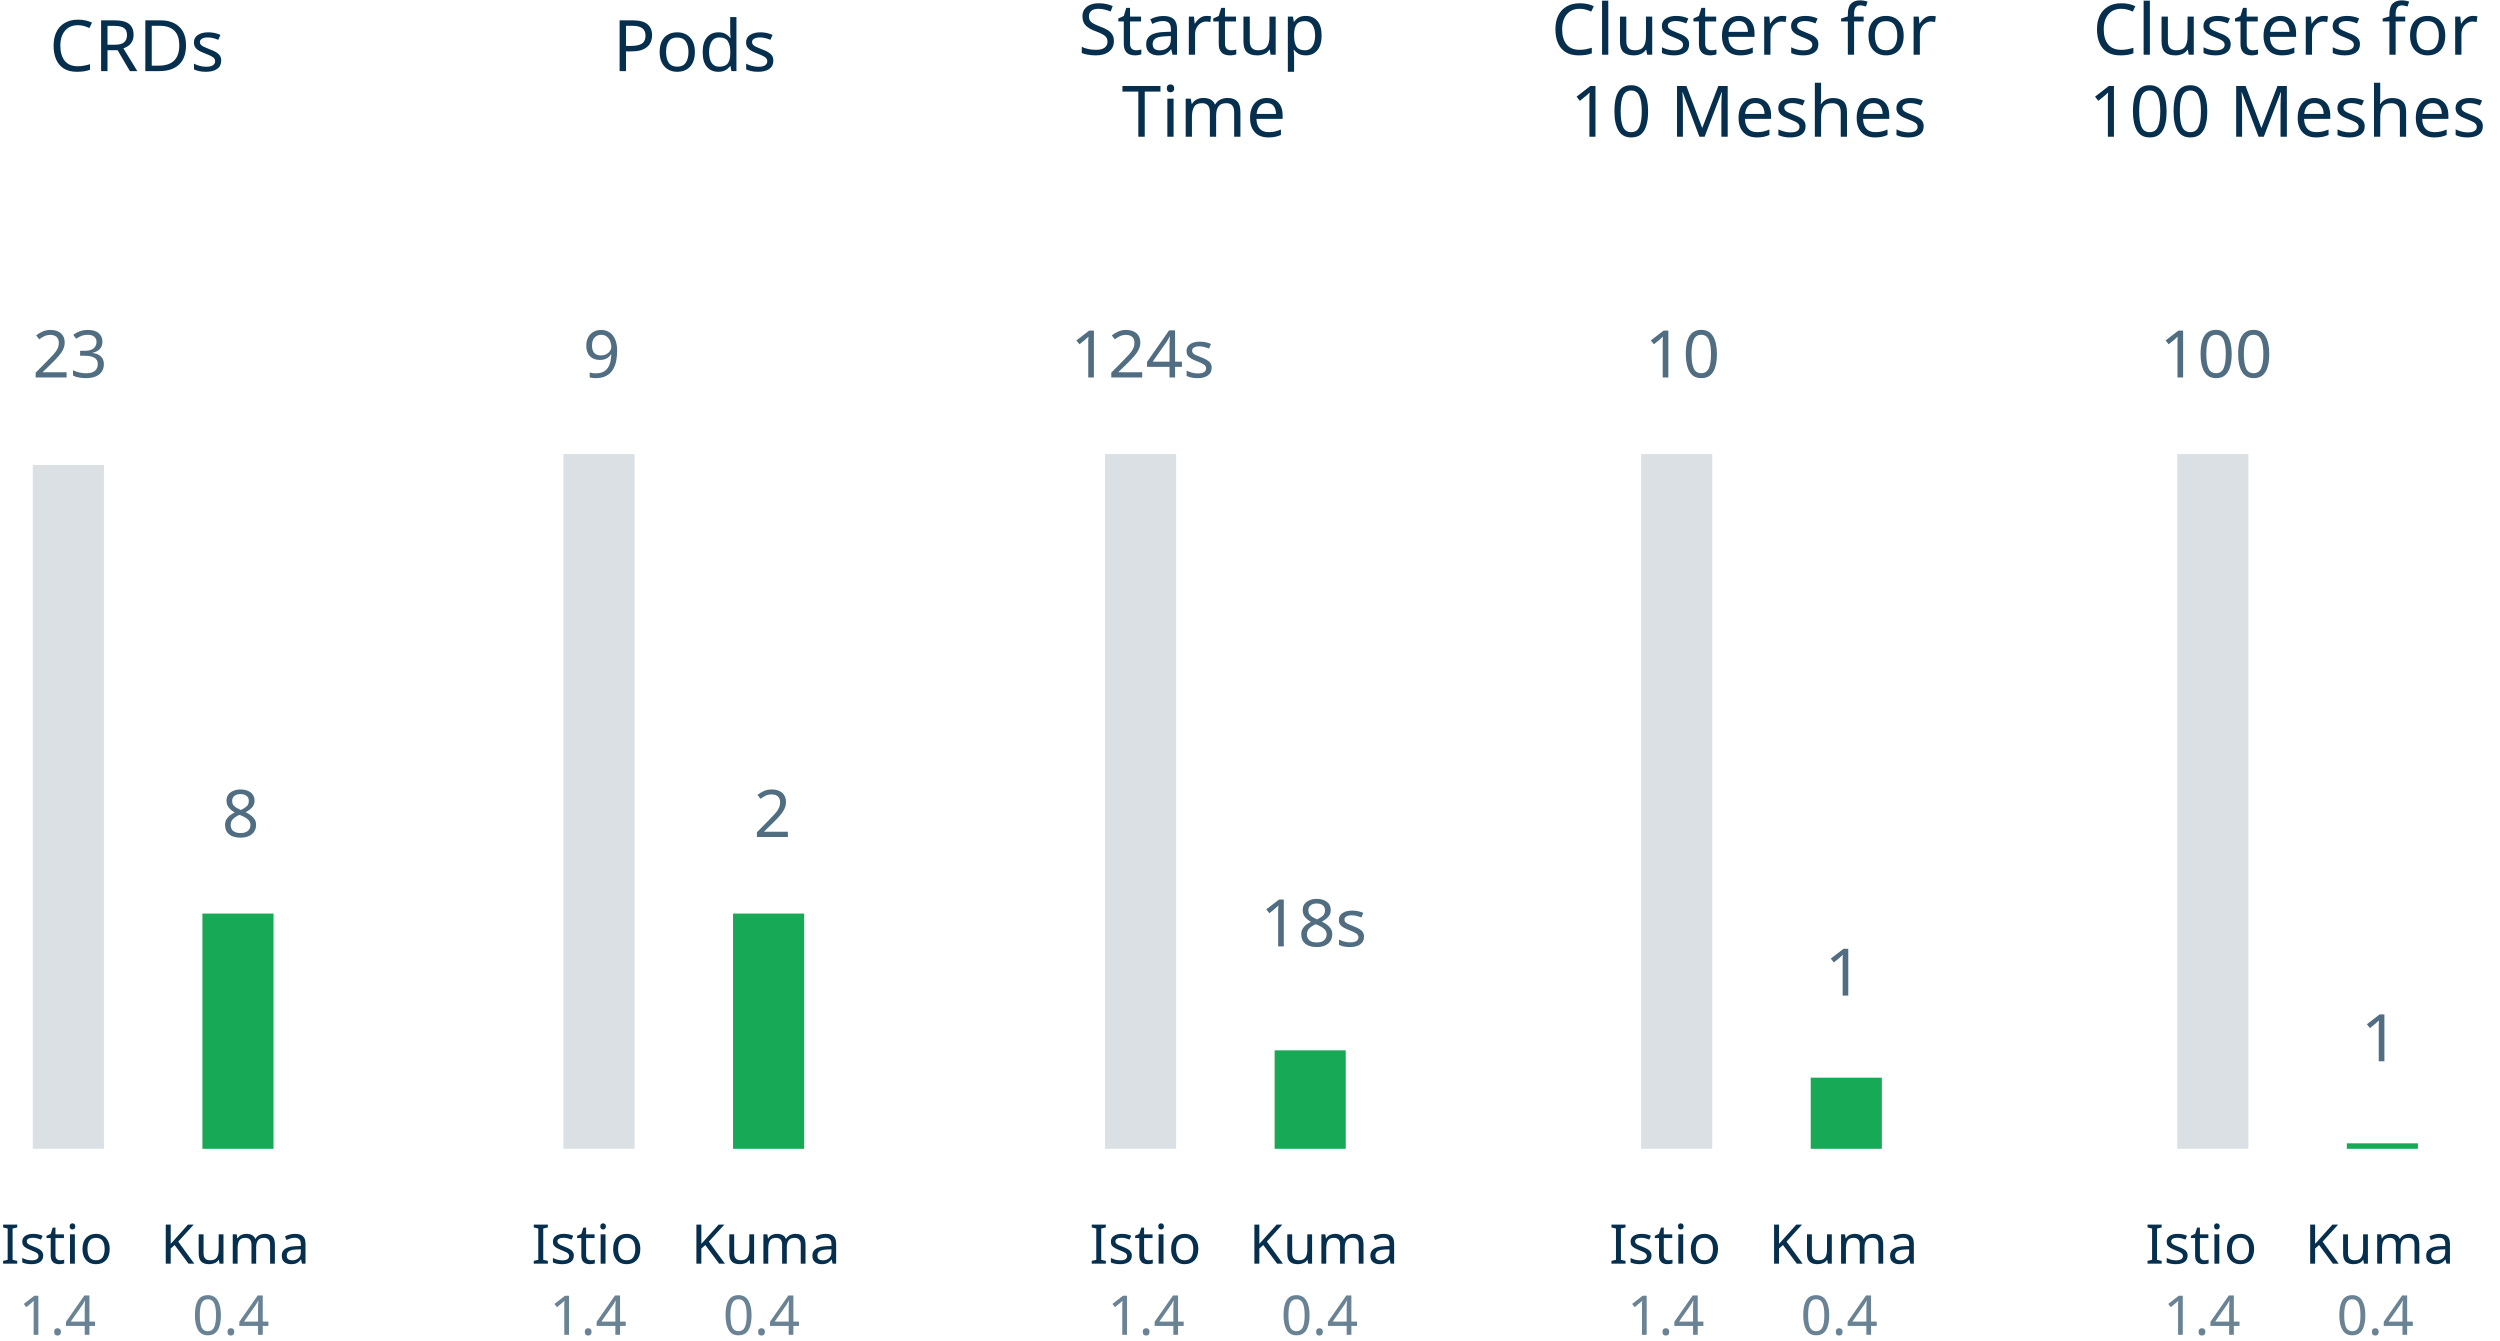
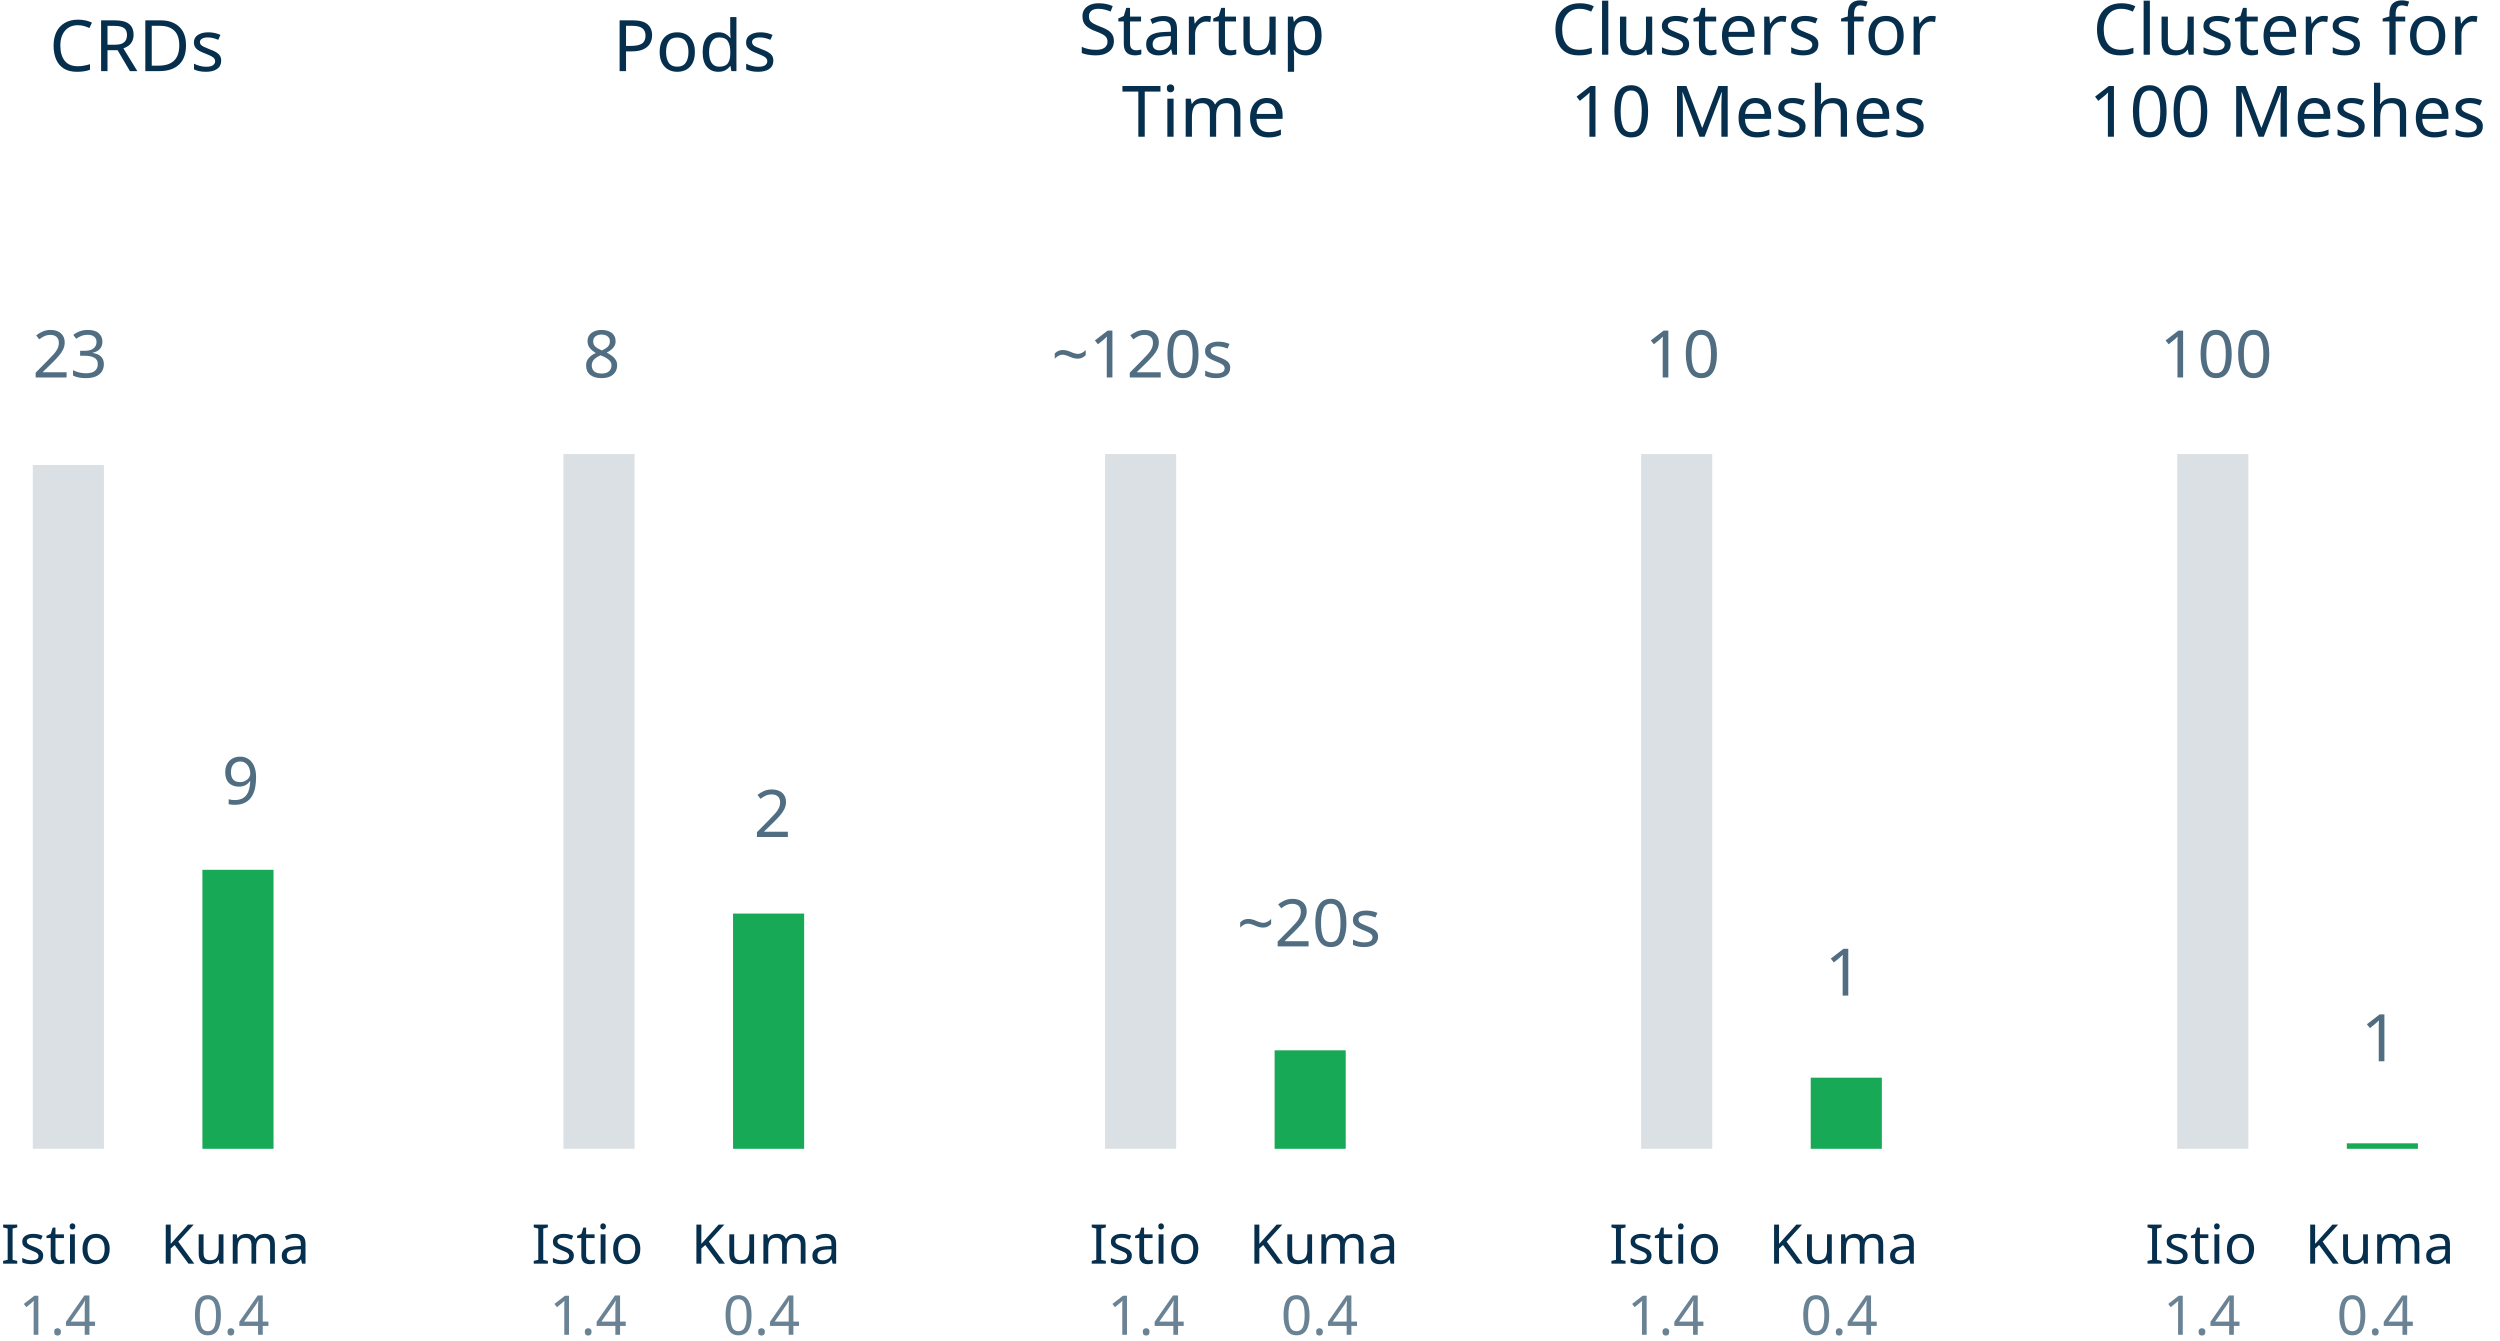
<svg xmlns="http://www.w3.org/2000/svg" width="457px" height="245px" viewBox="0 0 457 245" version="1.1">
  <g id="Page-1" stroke="none" stroke-width="1" fill="none" fill-rule="evenodd">
    <g id="Homepage" transform="translate(-194, -1505)">
      <g id="---Feature--01" transform="translate(164, 1403)">
        <g id="diagram-speed-chart" transform="translate(30, 100)">
          <text id="CRDs" font-family="SFUIText-Medium, SF UI Text" font-size="13" font-weight="400" line-spacing="25" fill="#062F4D">
            <tspan x="9" y="15">CRDs</tspan>
          </text>
          <g id="Group-24" transform="translate(0, 60)">
            <text id="Istio-1.4" font-family="SFUIText-Medium, SF UI Text" font-size="10" font-weight="400" line-spacing="13" fill="#062F4D">
              <tspan x="0.163" y="173">Istio</tspan>
              <tspan x="20.837" y="173" font-family="SFUIText-Regular, SF UI Text" font-weight="normal" />
              <tspan x="3.466" y="186" font-family="SFUIText-Regular, SF UI Text" font-weight="normal" fill-opacity="0.6">1.4</tspan>
            </text>
            <text id="Kuma-0.4" font-family="SFUIText-Medium, SF UI Text" font-size="10" font-weight="400" line-spacing="13" fill="#062F4D">
              <tspan x="29.333" y="173">Kuma</tspan>
              <tspan x="56.667" y="173" font-family="SFUIText-Regular, SF UI Text" font-weight="normal" />
              <tspan x="35.148" y="186" font-family="SFUIText-Regular, SF UI Text" font-weight="normal" fill-opacity="0.6">0.4</tspan>
            </text>
            <text id="23" opacity="0.7" font-family="SFUIText-Medium, SF UI Text" font-size="12" font-weight="400" line-spacing="25" fill="#062F4D">
              <tspan x="5.938" y="11">23</tspan>
            </text>
-             <text id="8" opacity="0.7" font-family="SFUIText-Medium, SF UI Text" font-size="12" font-weight="400" line-spacing="25" fill="#062F4D">
-               <tspan x="40.548" y="95">8</tspan>
+             <text id="9" opacity="0.7" font-family="SFUIText-Medium, SF UI Text" font-size="12" font-weight="400" line-spacing="25" fill="#062F4D">
+               <tspan x="40.577" y="89">9</tspan>
            </text>
            <rect id="Rectangle" fill="#062F4D" opacity="0.15" x="6" y="27" width="13" height="125" />
-             <rect id="Rectangle" fill="#17A956" x="37" y="109" width="13" height="43" />
+             <rect id="Rectangle" fill="#17A956" x="37" y="101" width="13" height="51" />
          </g>
          <text id="Pods" font-family="SFUIText-Medium, SF UI Text" font-size="13" font-weight="400" line-spacing="25" fill="#062F4D">
            <tspan x="112" y="15">Pods</tspan>
          </text>
-           <text id="9" opacity="0.7" font-family="SFUIText-Medium, SF UI Text" font-size="12" font-weight="400" line-spacing="25" fill="#062F4D">
-             <tspan x="106.577" y="71">9</tspan>
+           <text id="8" opacity="0.7" font-family="SFUIText-Medium, SF UI Text" font-size="12" font-weight="400" line-spacing="25" fill="#062F4D">
+             <tspan x="106.548" y="71">8</tspan>
          </text>
-           <text id="124s" opacity="0.7" font-family="SFUIText-Medium, SF UI Text" font-size="12" font-weight="400" line-spacing="25" fill="#062F4D">
-             <tspan x="195.701" y="71">124s</tspan>
+           <text id="~120s" opacity="0.7" font-family="SFUIText-Medium, SF UI Text" font-size="12" font-weight="400" line-spacing="25" fill="#062F4D">
+             <tspan x="192.218" y="71">~120s</tspan>
          </text>
          <text id="10" opacity="0.7" font-family="SFUIText-Medium, SF UI Text" font-size="12" font-weight="400" line-spacing="25" fill="#062F4D">
            <tspan x="300.706" y="71">10</tspan>
          </text>
          <text id="100" opacity="0.7" font-family="SFUIText-Medium, SF UI Text" font-size="12" font-weight="400" line-spacing="25" fill="#062F4D">
            <tspan x="394.81" y="71">100</tspan>
          </text>
          <text id="2" opacity="0.7" font-family="SFUIText-Medium, SF UI Text" font-size="12" font-weight="400" line-spacing="25" fill="#062F4D">
            <tspan x="137.791" y="155">2</tspan>
          </text>
-           <text id="18s" opacity="0.7" font-family="SFUIText-Medium, SF UI Text" font-size="12" font-weight="400" line-spacing="25" fill="#062F4D">
-             <tspan x="230.416" y="175">18s</tspan>
+           <text id="~20s" opacity="0.7" font-family="SFUIText-Medium, SF UI Text" font-size="12" font-weight="400" line-spacing="25" fill="#062F4D">
+             <tspan x="226.115" y="175">~20s</tspan>
          </text>
          <text id="1" opacity="0.7" font-family="SFUIText-Medium, SF UI Text" font-size="12" font-weight="400" line-spacing="25" fill="#062F4D">
            <tspan x="333.603" y="184">1</tspan>
          </text>
          <text id="1" opacity="0.7" font-family="SFUIText-Medium, SF UI Text" font-size="12" font-weight="400" line-spacing="25" fill="#062F4D">
            <tspan x="431.603" y="196">1</tspan>
          </text>
          <text id="Startup-Time" font-family="SFUIText-Medium, SF UI Text" font-size="13" font-weight="400" line-spacing="15" fill="#062F4D">
            <tspan x="197.09" y="12">Startup</tspan>
            <tspan x="205.053" y="27">Time</tspan>
          </text>
          <text id="Clusters-for-10-Mesh" font-family="SFUIText-Medium, SF UI Text" font-size="13" font-weight="400" line-spacing="15" fill="#062F4D">
            <tspan x="283.531" y="12">Clusters for</tspan>
            <tspan x="287.042" y="27">10 Meshes</tspan>
          </text>
          <text id="Clusters-for-100-Mes" font-family="SFUIText-Medium, SF UI Text" font-size="13" font-weight="400" line-spacing="15" fill="#062F4D">
            <tspan x="382.531" y="12">Clusters for</tspan>
            <tspan x="381.82" y="27">100 Meshes</tspan>
          </text>
          <rect id="Rectangle" fill="#062F4D" opacity="0.15" x="103" y="85" width="13" height="127" />
          <text id="Istio-1.4" font-family="SFUIText-Medium, SF UI Text" font-size="10" font-weight="400" line-spacing="13" fill="#062F4D">
            <tspan x="97.163" y="233">Istio</tspan>
            <tspan x="117.837" y="233" font-family="SFUIText-Regular, SF UI Text" font-weight="normal" />
            <tspan x="100.466" y="246" font-family="SFUIText-Regular, SF UI Text" font-weight="normal" fill-opacity="0.6">1.4</tspan>
          </text>
          <text id="Istio-1.4" font-family="SFUIText-Medium, SF UI Text" font-size="10" font-weight="400" line-spacing="13" fill="#062F4D">
            <tspan x="199.163" y="233">Istio</tspan>
            <tspan x="219.837" y="233" font-family="SFUIText-Regular, SF UI Text" font-weight="normal" />
            <tspan x="202.466" y="246" font-family="SFUIText-Regular, SF UI Text" font-weight="normal" fill-opacity="0.6">1.4</tspan>
          </text>
          <text id="Istio-1.4" font-family="SFUIText-Medium, SF UI Text" font-size="10" font-weight="400" line-spacing="13" fill="#062F4D">
            <tspan x="294.163" y="233">Istio</tspan>
            <tspan x="314.837" y="233" font-family="SFUIText-Regular, SF UI Text" font-weight="normal" />
            <tspan x="297.466" y="246" font-family="SFUIText-Regular, SF UI Text" font-weight="normal" fill-opacity="0.6">1.4</tspan>
          </text>
          <text id="Istio-1.4" font-family="SFUIText-Medium, SF UI Text" font-size="10" font-weight="400" line-spacing="13" fill="#062F4D">
            <tspan x="392.163" y="233">Istio</tspan>
            <tspan x="412.837" y="233" font-family="SFUIText-Regular, SF UI Text" font-weight="normal" />
            <tspan x="395.466" y="246" font-family="SFUIText-Regular, SF UI Text" font-weight="normal" fill-opacity="0.6">1.4</tspan>
          </text>
          <text id="Kuma-0.4" font-family="SFUIText-Medium, SF UI Text" font-size="10" font-weight="400" line-spacing="13" fill="#062F4D">
            <tspan x="126.333" y="233">Kuma</tspan>
            <tspan x="153.667" y="233" font-family="SFUIText-Regular, SF UI Text" font-weight="normal" />
            <tspan x="132.148" y="246" font-family="SFUIText-Regular, SF UI Text" font-weight="normal" fill-opacity="0.6">0.4</tspan>
          </text>
          <text id="Kuma-0.4" font-family="SFUIText-Medium, SF UI Text" font-size="10" font-weight="400" line-spacing="13" fill="#062F4D">
            <tspan x="228.333" y="233">Kuma</tspan>
            <tspan x="255.667" y="233" font-family="SFUIText-Regular, SF UI Text" font-weight="normal" />
            <tspan x="234.148" y="246" font-family="SFUIText-Regular, SF UI Text" font-weight="normal" fill-opacity="0.6">0.4</tspan>
          </text>
          <text id="Kuma-0.4" font-family="SFUIText-Medium, SF UI Text" font-size="10" font-weight="400" line-spacing="13" fill="#062F4D">
            <tspan x="323.333" y="233">Kuma</tspan>
            <tspan x="350.667" y="233" font-family="SFUIText-Regular, SF UI Text" font-weight="normal" />
            <tspan x="329.148" y="246" font-family="SFUIText-Regular, SF UI Text" font-weight="normal" fill-opacity="0.6">0.4</tspan>
          </text>
          <text id="Kuma-0.4" font-family="SFUIText-Medium, SF UI Text" font-size="10" font-weight="400" line-spacing="13" fill="#062F4D">
            <tspan x="421.333" y="233">Kuma</tspan>
            <tspan x="448.667" y="233" font-family="SFUIText-Regular, SF UI Text" font-weight="normal" />
            <tspan x="427.148" y="246" font-family="SFUIText-Regular, SF UI Text" font-weight="normal" fill-opacity="0.6">0.4</tspan>
          </text>
          <rect id="Rectangle" fill="#062F4D" opacity="0.15" x="202" y="85" width="13" height="127" />
          <rect id="Rectangle" fill="#062F4D" opacity="0.15" x="300" y="85" width="13" height="127" />
          <rect id="Rectangle" fill="#062F4D" opacity="0.15" x="398" y="85" width="13" height="127" />
          <rect id="Rectangle" fill="#17A956" x="134" y="169" width="13" height="43" />
          <rect id="Rectangle" fill="#17A956" x="233" y="194" width="13" height="18" />
          <rect id="Rectangle" fill="#17A956" x="331" y="199" width="13" height="13" />
          <rect id="Rectangle" fill="#17A956" x="429" y="211" width="13" height="1" />
        </g>
      </g>
    </g>
  </g>
</svg>
